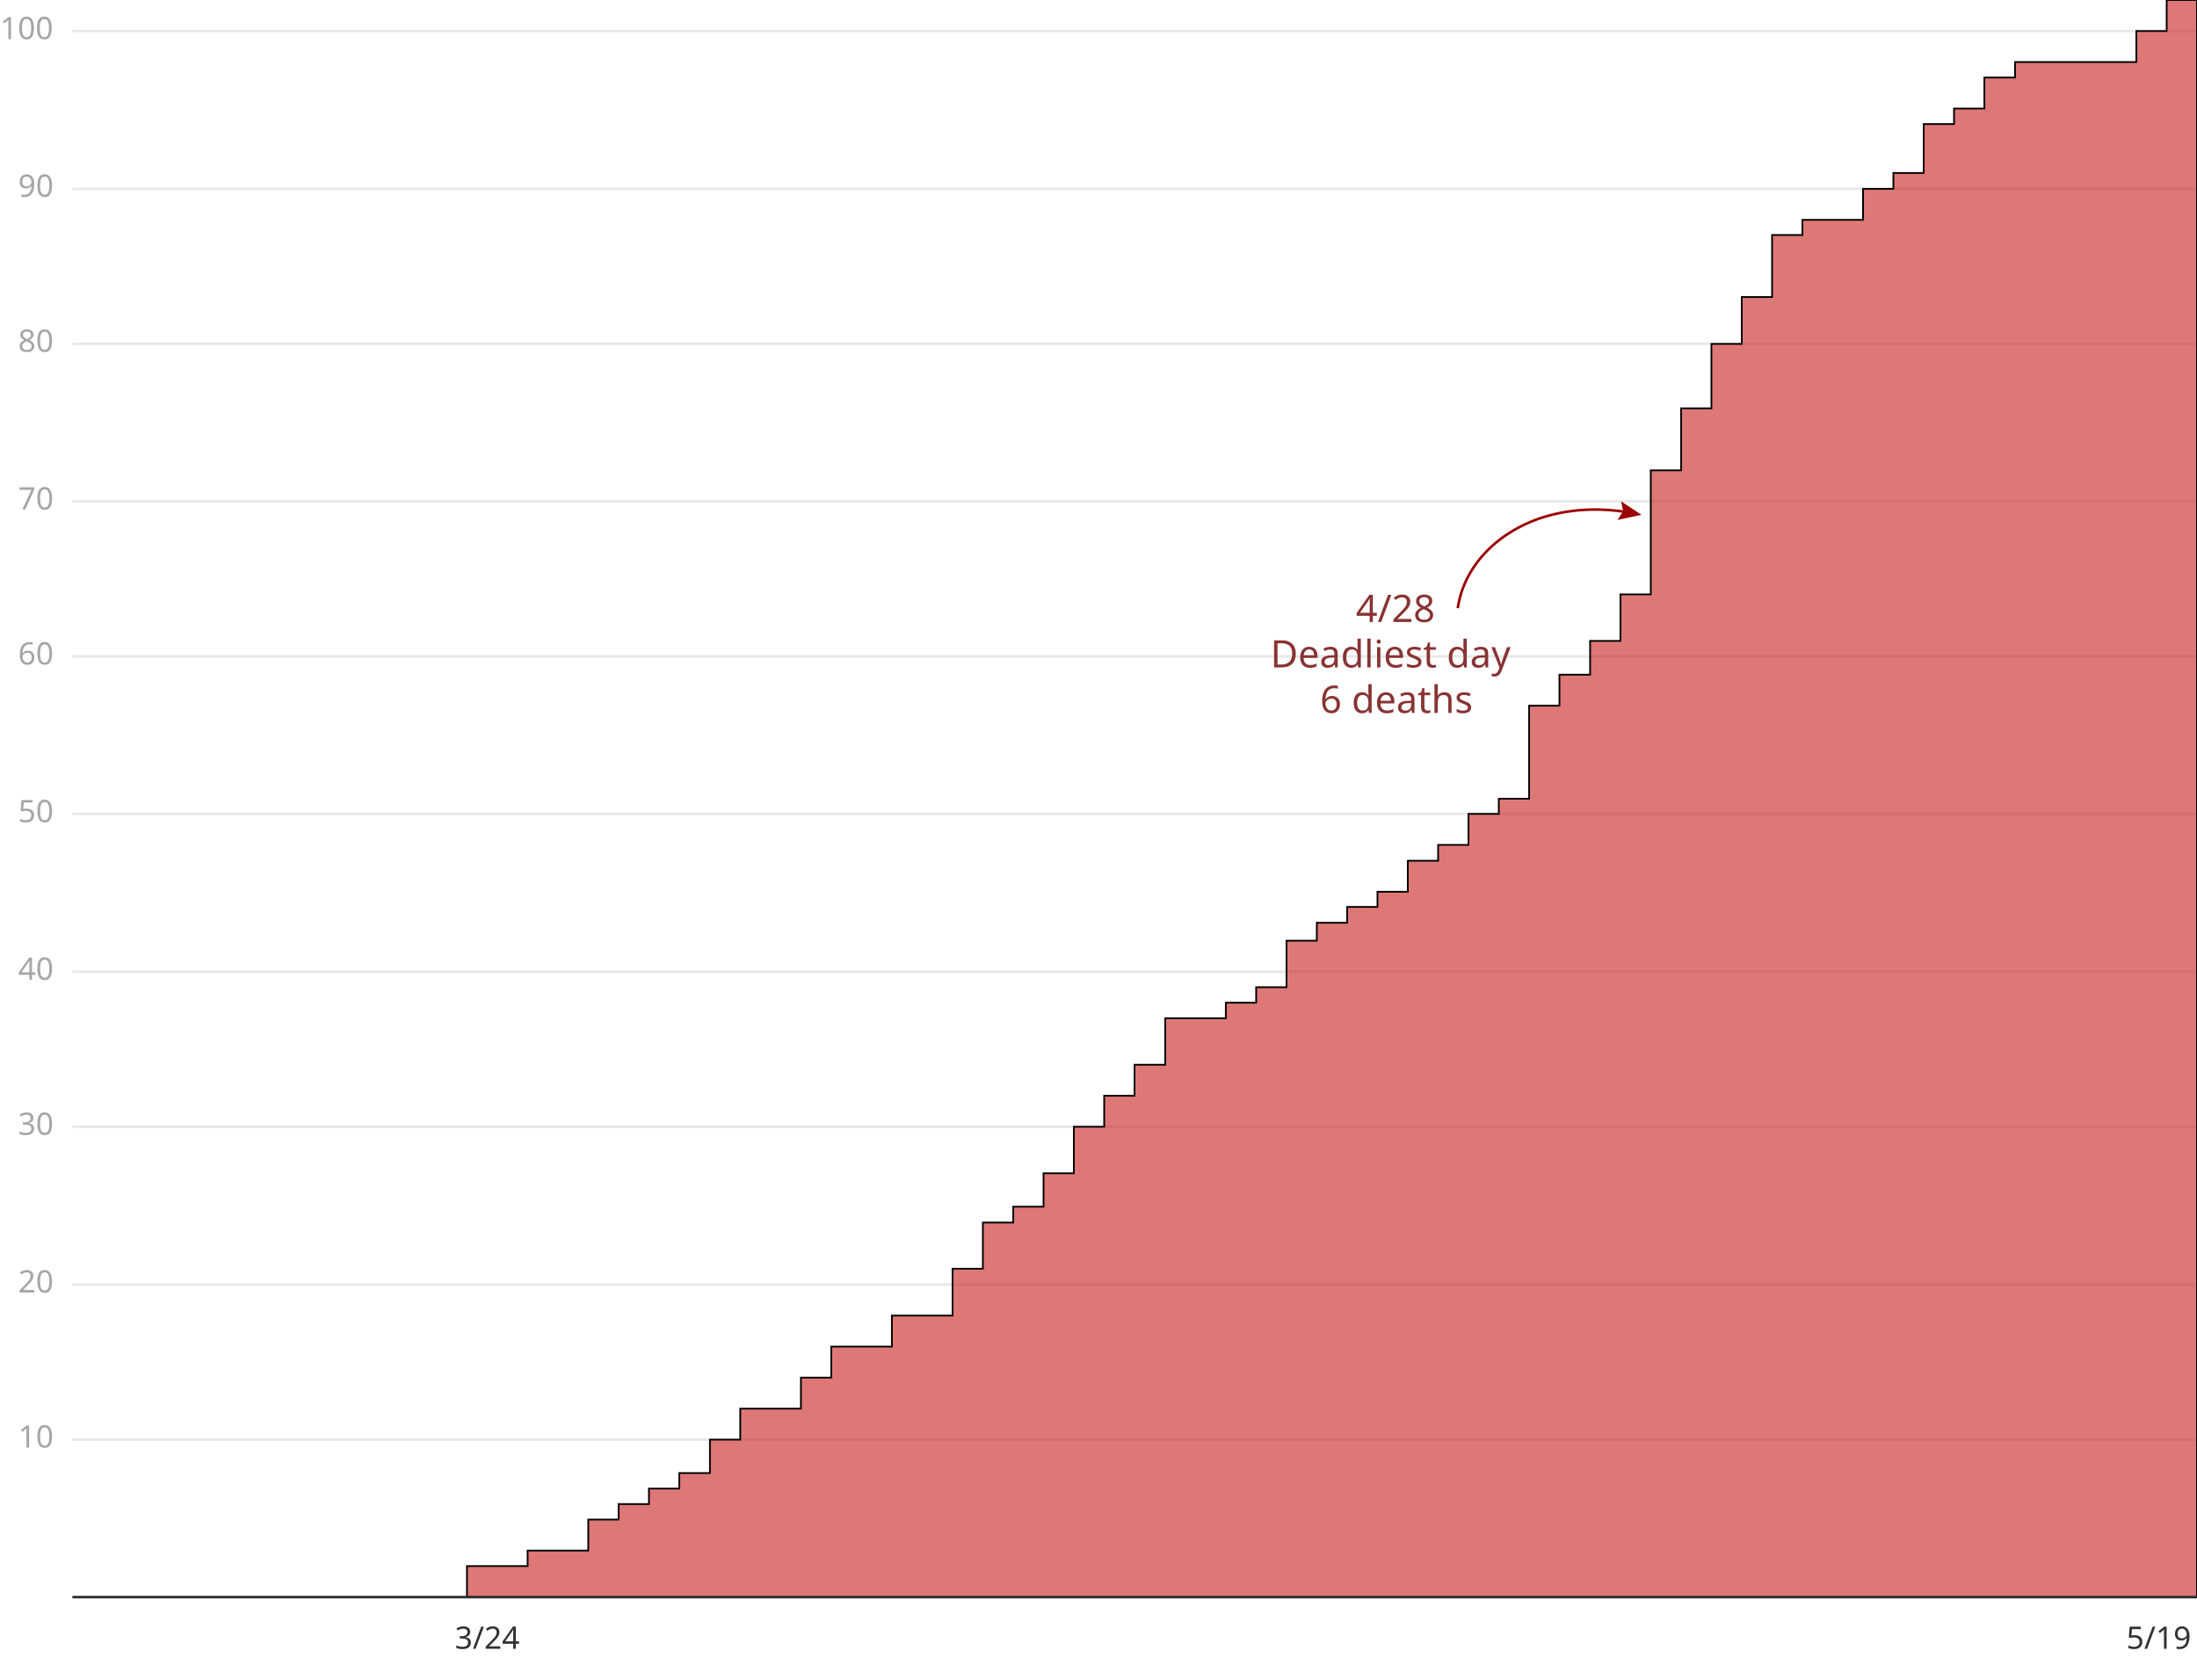
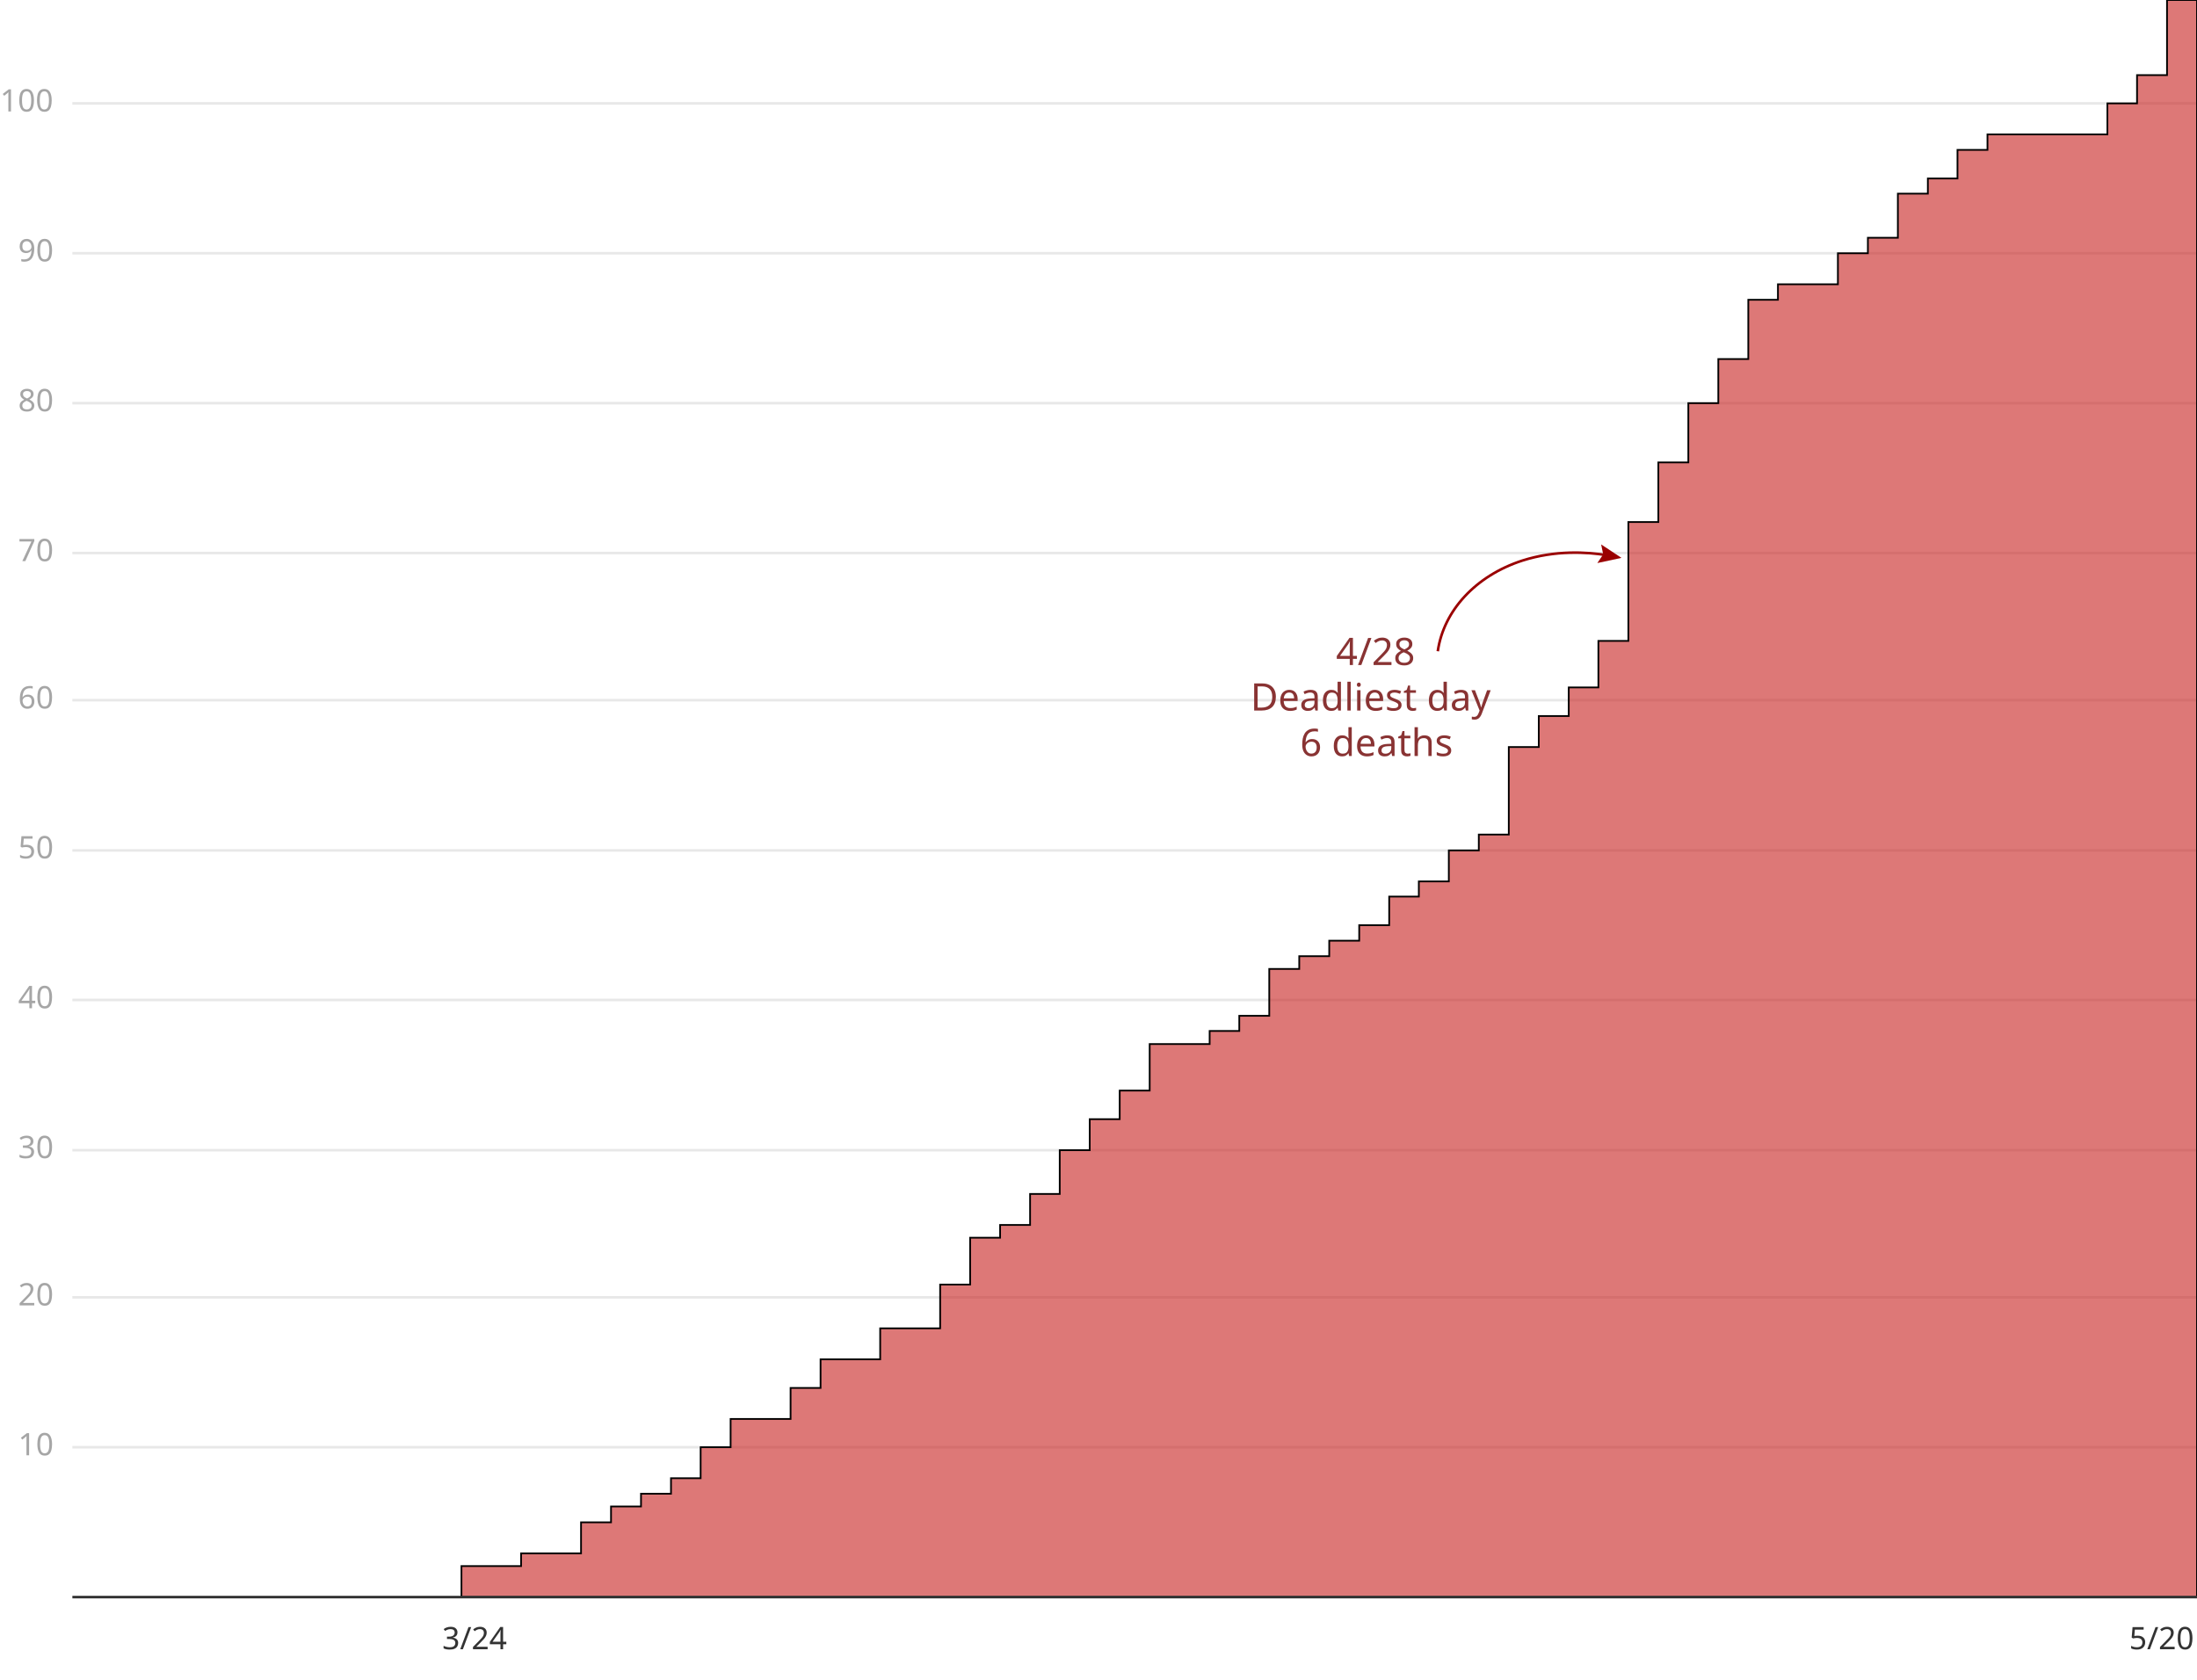
<svg xmlns="http://www.w3.org/2000/svg" xmlns:xlink="http://www.w3.org/1999/xlink" version="1.1" id="Layer_1" x="0px" y="0px" viewBox="0 0 637.5 487.5" style="enable-background:new 0 0 637.5 487.5;" xml:space="preserve">
  <style type="text/css">
	.st0{clip-path:url(#SVGID_2_);}
	.st1{clip-path:url(#SVGID_4_);fill:none;stroke:#E8E8E8;stroke-width:0.75;stroke-miterlimit:10;}
	.st2{clip-path:url(#SVGID_4_);fill:#C71E1D;}
	.st3{clip-path:url(#SVGID_4_);fill:#C71E1D;fill-opacity:0.6;stroke:#000000;stroke-width:0.5;stroke-miterlimit:10;}
	.st4{clip-path:url(#SVGID_4_);fill:none;stroke:#333333;stroke-width:0.75;stroke-miterlimit:10;}
	.st5{fill:#A6A6A6;}
	.st6{font-family:'Roboto-Regular';}
	.st7{font-size:9px;}
	.st8{fill:none;stroke:#9A0000;stroke-width:0.75;stroke-miterlimit:10;}
	.st9{fill:#9A0000;}
	.st10{fill:#893333;}
	.st11{font-family:'ArialMT';}
	.st12{font-size:11px;}
	.st13{font-family:'Arial-BoldMT';}
	.st14{fill:#333333;}
</style>
  <g>
    <defs>
      <rect id="SVGID_1_" width="637.5" height="487.5" />
    </defs>
    <clipPath id="SVGID_2_">
      <use xlink:href="#SVGID_1_" style="overflow:visible;" />
    </clipPath>
    <g class="st0">
      <defs>
        <rect id="SVGID_3_" width="637.5" height="483" />
      </defs>
      <clipPath id="SVGID_4_">
        <use xlink:href="#SVGID_3_" style="overflow:visible;" />
      </clipPath>
-       <line class="st1" x1="21" y1="9" x2="637.5" y2="9" />
-       <line class="st1" x1="21" y1="54.8" x2="637.5" y2="54.8" />
-       <line class="st1" x1="21" y1="99.8" x2="637.5" y2="99.8" />
-       <line class="st1" x1="21" y1="145.5" x2="637.5" y2="145.5" />
-       <line class="st1" x1="21" y1="190.5" x2="637.5" y2="190.5" />
-       <line class="st1" x1="21" y1="236.2" x2="637.5" y2="236.2" />
-       <line class="st1" x1="21" y1="282" x2="637.5" y2="282" />
-       <line class="st1" x1="21" y1="327" x2="637.5" y2="327" />
-       <line class="st1" x1="21" y1="372.8" x2="637.5" y2="372.8" />
-       <line class="st1" x1="21" y1="417.8" x2="637.5" y2="417.8" />
-       <path class="st2" d="M21,463.5h8.8H21z" />
-       <path class="st2" d="M29.8,463.5h8.8H29.8z" />
-       <path class="st2" d="M38.6,463.5h8.8H38.6z" />
-       <path class="st2" d="M47.4,463.5h8.8H47.4z" />
-       <path class="st2" d="M56.2,463.5H65H56.2z" />
-       <path class="st2" d="M65,463.5h8.8H65z" />
-       <path class="st2" d="M73.8,463.5h8.8H73.8z" />
-       <path class="st2" d="M82.7,463.5h8.8H82.7z" />
-       <path class="st2" d="M91.5,463.5h8.8H91.5z" />
-       <path class="st2" d="M100.3,463.5h8.8H100.3z" />
-       <path class="st2" d="M109.1,463.5h8.8H109.1z" />
-       <path class="st2" d="M117.9,463.5h8.8H117.9z" />
-       <path class="st2" d="M126.7,463.5h8.8H126.7z" />
-       <polygon class="st3" points="628.7,0 628.7,9 619.9,9 619.9,18 611.1,18 611.1,18 602.3,18 602.3,18 593.5,18 593.5,18 584.7,18     584.7,22.5 575.8,22.5 575.8,31.5 567,31.5 567,36 558.2,36 558.2,50.2 549.4,50.2 549.4,54.8 540.6,54.8 540.6,63.8 531.8,63.8     531.8,63.8 523,63.8 523,68.2 514.2,68.2 514.2,86.2 505.4,86.2 505.4,99.8 496.6,99.8 496.6,118.5 487.8,118.5 487.8,136.5     479,136.5 479,172.5 470.2,172.5 470.2,186 461.4,186 461.4,195.8 452.5,195.8 452.5,204.8 443.7,204.8 443.7,231.8 434.9,231.8     434.9,236.2 426.1,236.2 426.1,245.2 417.3,245.2 417.3,249.8 408.5,249.8 408.5,258.8 399.7,258.8 399.7,263.2 390.9,263.2     390.9,267.8 382.1,267.8 382.1,273 373.3,273 373.3,286.5 364.5,286.5 364.5,291 355.7,291 355.7,295.5 346.9,295.5 338.1,295.5     338.1,309 329.2,309 329.2,318 320.4,318 320.4,327 311.6,327 311.6,340.5 302.8,340.5 302.8,350.2 294,350.2 294,354.8     285.2,354.8 285.2,368.2 276.4,368.2 276.4,381.8 267.6,381.8 258.8,381.8 258.8,390.8 250,390.8 250,390.8 241.2,390.8     241.2,399.8 232.4,399.8 232.4,408.8 223.6,408.8 223.6,408.8 214.8,408.8 214.8,417.8 206,417.8 206,427.5 197.1,427.5     197.1,432 188.3,432 188.3,436.5 179.5,436.5 179.5,441 170.7,441 170.7,450 161.9,450 153.1,450 153.1,454.5 144.3,454.5     144.3,454.5 135.5,454.5 135.5,463.5 144.3,463.5 144.3,463.5 153.1,463.5 161.9,463.5 170.7,463.5 170.7,463.5 179.5,463.5     179.5,463.5 188.3,463.5 188.3,463.5 197.1,463.5 206,463.5 214.8,463.5 214.8,463.5 223.6,463.5 223.6,463.5 232.4,463.5     241.2,463.5 250,463.5 250,463.5 258.8,463.5 258.8,463.5 267.6,463.5 276.4,463.5 285.2,463.5 294,463.5 294,463.5 302.8,463.5     311.6,463.5 320.4,463.5 329.2,463.5 329.3,463.5 338.1,463.5 338.1,463.5 346.9,463.5 355.7,463.5 364.5,463.5 373.3,463.5     373.3,463.5 382.1,463.5 390.9,463.5 399.7,463.5 408.5,463.5 408.5,463.5 417.3,463.5 426.1,463.5 434.9,463.5 443.7,463.5     452.5,463.5 452.6,463.5 461.4,463.5 470.2,463.5 479,463.5 487.8,463.5 487.8,463.5 496.6,463.5 505.4,463.5 514.2,463.5     523,463.5 523,463.5 531.8,463.5 531.8,463.5 540.6,463.5 540.6,463.5 549.4,463.5 558.2,463.5 558.2,463.5 567,463.5 567,463.5     575.8,463.5 575.9,463.5 584.7,463.5 593.5,463.5 593.5,463.5 602.3,463.5 602.3,463.5 611.1,463.5 611.1,463.5 619.9,463.5     628.7,463.5 628.7,463.5 637.5,463.5 637.5,0   " />
+       <line class="st1" x1="21" y1="30" x2="637.5" y2="30" />
+       <line class="st1" x1="21" y1="73.5" x2="637.5" y2="73.5" />
+       <line class="st1" x1="21" y1="117" x2="637.5" y2="117" />
+       <line class="st1" x1="21" y1="160.5" x2="637.5" y2="160.5" />
+       <line class="st1" x1="21" y1="203.2" x2="637.5" y2="203.2" />
+       <line class="st1" x1="21" y1="246.8" x2="637.5" y2="246.8" />
+       <line class="st1" x1="21" y1="290.2" x2="637.5" y2="290.2" />
+       <line class="st1" x1="21" y1="333.8" x2="637.5" y2="333.8" />
+       <line class="st1" x1="21" y1="376.5" x2="637.5" y2="376.5" />
+       <line class="st1" x1="21" y1="420" x2="637.5" y2="420" />
+       <path class="st2" d="M21,463.5h8.7H21z" />
+       <path class="st2" d="M29.7,463.5h8.7H29.7z" />
+       <path class="st2" d="M38.4,463.5H47H38.4z" />
+       <path class="st2" d="M47,463.5h8.7H47z" />
+       <path class="st2" d="M55.7,463.5h8.7H55.7z" />
+       <path class="st2" d="M64.4,463.5h8.7H64.4z" />
+       <path class="st2" d="M73.1,463.5h8.7H73.1z" />
+       <path class="st2" d="M81.8,463.5h8.7H81.8z" />
+       <path class="st2" d="M90.5,463.5h8.7H90.5z" />
+       <path class="st2" d="M99.1,463.5h8.7H99.1z" />
+       <path class="st2" d="M107.8,463.5h8.7H107.8z" />
+       <path class="st2" d="M116.5,463.5h8.7H116.5z" />
+       <path class="st2" d="M125.2,463.5h8.7H125.2z" />
+       <polygon class="st3" points="628.8,0 628.8,21.8 620.1,21.8 620.1,30 611.5,30 611.5,39 602.8,39 602.8,39 594.1,39 585.4,39     576.7,39 576.7,43.5 568,43.5 568,51.8 559.4,51.8 559.4,56.2 550.7,56.2 550.7,69 542,69 542,73.5 533.3,73.5 533.3,82.5     524.6,82.5 524.6,82.5 515.9,82.5 515.9,87 507.3,87 507.3,104.2 498.6,104.2 498.6,117 489.9,117 489.9,134.2 481.2,134.2     481.2,151.5 472.5,151.5 472.5,186 463.8,186 463.8,199.5 455.2,199.5 455.2,207.8 446.5,207.8 446.5,216.8 437.8,216.8     437.8,242.2 429.1,242.2 429.1,246.8 420.4,246.8 420.4,255.8 411.7,255.8 411.7,260.2 403.1,260.2 403.1,268.5 394.4,268.5     394.4,273 385.7,273 385.7,277.5 377,277.5 377,281.2 368.3,281.2 368.3,294.8 359.6,294.8 359.6,299.2 351,299.2 351,303     342.3,303 342.3,303 333.6,303 333.6,316.5 324.9,316.5 324.9,324.8 316.2,324.8 316.2,333.8 307.5,333.8 307.5,346.5     298.9,346.5 298.9,355.5 290.2,355.5 290.2,359.2 281.5,359.2 281.5,372.8 272.8,372.8 272.8,385.5 264.1,385.5 264.1,385.5     255.4,385.5 255.4,394.5 246.8,394.5 246.8,394.5 238.1,394.5 238.1,402.8 229.4,402.8 229.4,411.8 220.7,411.8 212,411.8     212,420 203.3,420 203.3,429 194.7,429 194.7,433.5 186,433.5 186,437.2 177.3,437.2 177.3,441.8 168.6,441.8 168.6,450.8     159.9,450.8 159.9,450.8 151.2,450.8 151.2,454.5 142.6,454.5 133.9,454.5 133.9,463.5 142.6,463.5 151.2,463.5 151.2,463.5     159.9,463.5 159.9,463.5 168.6,463.5 168.6,463.5 177.3,463.5 186,463.5 194.7,463.5 203.3,463.5 212,463.5 220.7,463.5     229.4,463.5 229.4,463.5 238.1,463.5 238.1,463.5 246.8,463.5 246.8,463.5 255.4,463.5 264.1,463.5 264.1,463.5 272.8,463.5     272.8,463.5 281.5,463.5 290.2,463.5 298.9,463.5 307.5,463.5 316.2,463.5 316.2,463.5 324.9,463.5 324.9,463.5 333.6,463.5     333.6,463.5 342.3,463.5 342.3,463.5 351,463.5 351,463.5 359.6,463.5 368.3,463.5 377,463.5 385.7,463.5 394.4,463.5     394.4,463.5 403.1,463.5 403.1,463.5 411.7,463.5 411.7,463.5 420.4,463.5 420.4,463.5 429.1,463.5 429.1,463.5 437.8,463.5     446.5,463.5 455.2,463.5 463.8,463.5 472.5,463.5 472.5,463.5 481.2,463.5 481.2,463.5 489.9,463.5 489.9,463.5 498.6,463.5     498.6,463.5 507.3,463.5 507.3,463.5 515.9,463.5 524.6,463.5 524.6,463.5 533.3,463.5 542,463.5 550.7,463.5 559.4,463.5     568,463.5 576.7,463.5 585.4,463.5 594.1,463.5 602.8,463.5 602.8,463.5 611.5,463.5 620.1,463.5 628.8,463.5 637.5,463.5     637.5,0   " />
      <line class="st4" x1="21" y1="463.5" x2="637.5" y2="463.5" />
    </g>
    <g class="st0">
-       <text transform="matrix(1 0 0 1 5.2559 420.0996)" class="st5 st6 st7">10</text>
+       <text transform="matrix(1 0 0 1 5.2559 422.3496)" class="st5 st6 st7">10</text>
    </g>
    <g class="st0">
-       <text transform="matrix(1 0 0 1 5.2559 375.0996)" class="st5 st6 st7">20</text>
+       <text transform="matrix(1 0 0 1 5.2559 378.8496)" class="st5 st6 st7">20</text>
    </g>
    <g class="st0">
-       <text transform="matrix(1 0 0 1 5.2559 329.3496)" class="st5 st6 st7">30</text>
+       <text transform="matrix(1 0 0 1 5.2559 336.0996)" class="st5 st6 st7">30</text>
    </g>
    <g class="st0">
-       <text transform="matrix(1 0 0 1 5.2559 284.3496)" class="st5 st6 st7">40</text>
+       <text transform="matrix(1 0 0 1 5.2559 292.5996)" class="st5 st6 st7">40</text>
    </g>
    <g class="st0">
-       <text transform="matrix(1 0 0 1 5.2559 238.5996)" class="st5 st6 st7">50</text>
+       <text transform="matrix(1 0 0 1 5.2559 249.0996)" class="st5 st6 st7">50</text>
    </g>
    <g class="st0">
-       <text transform="matrix(1 0 0 1 5.2559 192.8496)" class="st5 st6 st7">60</text>
+       <text transform="matrix(1 0 0 1 5.2559 205.5996)" class="st5 st6 st7">60</text>
    </g>
    <g class="st0">
-       <text transform="matrix(1 0 0 1 5.2559 147.8496)" class="st5 st6 st7">70</text>
+       <text transform="matrix(1 0 0 1 5.2559 162.8496)" class="st5 st6 st7">70</text>
    </g>
    <g class="st0">
-       <text transform="matrix(1 0 0 1 5.2559 102.0996)" class="st5 st6 st7">80</text>
+       <text transform="matrix(1 0 0 1 5.2559 119.3496)" class="st5 st6 st7">80</text>
    </g>
    <g class="st0">
-       <text transform="matrix(1 0 0 1 5.2559 57.0996)" class="st5 st6 st7">90</text>
+       <text transform="matrix(1 0 0 1 5.2559 75.8496)" class="st5 st6 st7">90</text>
    </g>
    <g class="st0">
-       <text transform="matrix(1 0 0 1 2.929688e-03 11.3496)" class="st5 st6 st7">100</text>
+       <text transform="matrix(1 0 0 1 2.929688e-03 32.3496)" class="st5 st6 st7">100</text>
    </g>
  </g>
  <g>
    <g>
-       <path class="st8" d="M423,176.5c1.7-11.8,11-21.9,24.5-26.3c9.7-3.1,18.8-2.5,24.4-1.6" />
+       <path class="st8" d="M417.2,189c1.7-11.8,11-21.9,24.5-26.3c9.7-3.1,18.8-2.5,24.4-1.6" />
      <g>
-         <polygon class="st9" points="469.3,150.9 471,148.4 470.4,145.5 476.3,149.4    " />
+         <polygon class="st9" points="463.5,163.4 465.2,160.9 464.6,158 470.5,161.9    " />
      </g>
    </g>
  </g>
-   <text transform="matrix(1 0 0 1 393.4371 180.4996)" class="st10 st11 st12">4/28</text>
-   <text transform="matrix(1 0 0 1 368.637 193.6993)" class="st10 st13 st12">Deadliest day</text>
-   <text transform="matrix(1 0 0 1 383.0369 206.8995)" class="st10 st11 st12">6 deaths</text>
+   <text transform="matrix(1 0 0 1 387.6575 193.0054)" class="st10 st11 st12">4/28</text>
+   <text transform="matrix(1 0 0 1 362.8574 206.2051)" class="st10 st13 st12">Deadliest day</text>
+   <text transform="matrix(1 0 0 1 377.2573 219.4053)" class="st10 st11 st12">6 deaths</text>
  <g>
-     <text transform="matrix(1 0 0 1 132 478.4995)" class="st14 st6 st7">3/24</text>
+     <text transform="matrix(1 0 0 1 128.3063 478.6372)" class="st14 st6 st7">3/24</text>
  </g>
  <g>
-     <text transform="matrix(1 0 0 1 617.0003 478.4995)" class="st14 st6 st7">5/19</text>
+     <text transform="matrix(1 0 0 1 617.8285 478.6372)" class="st14 st6 st7">5/20</text>
  </g>
</svg>
